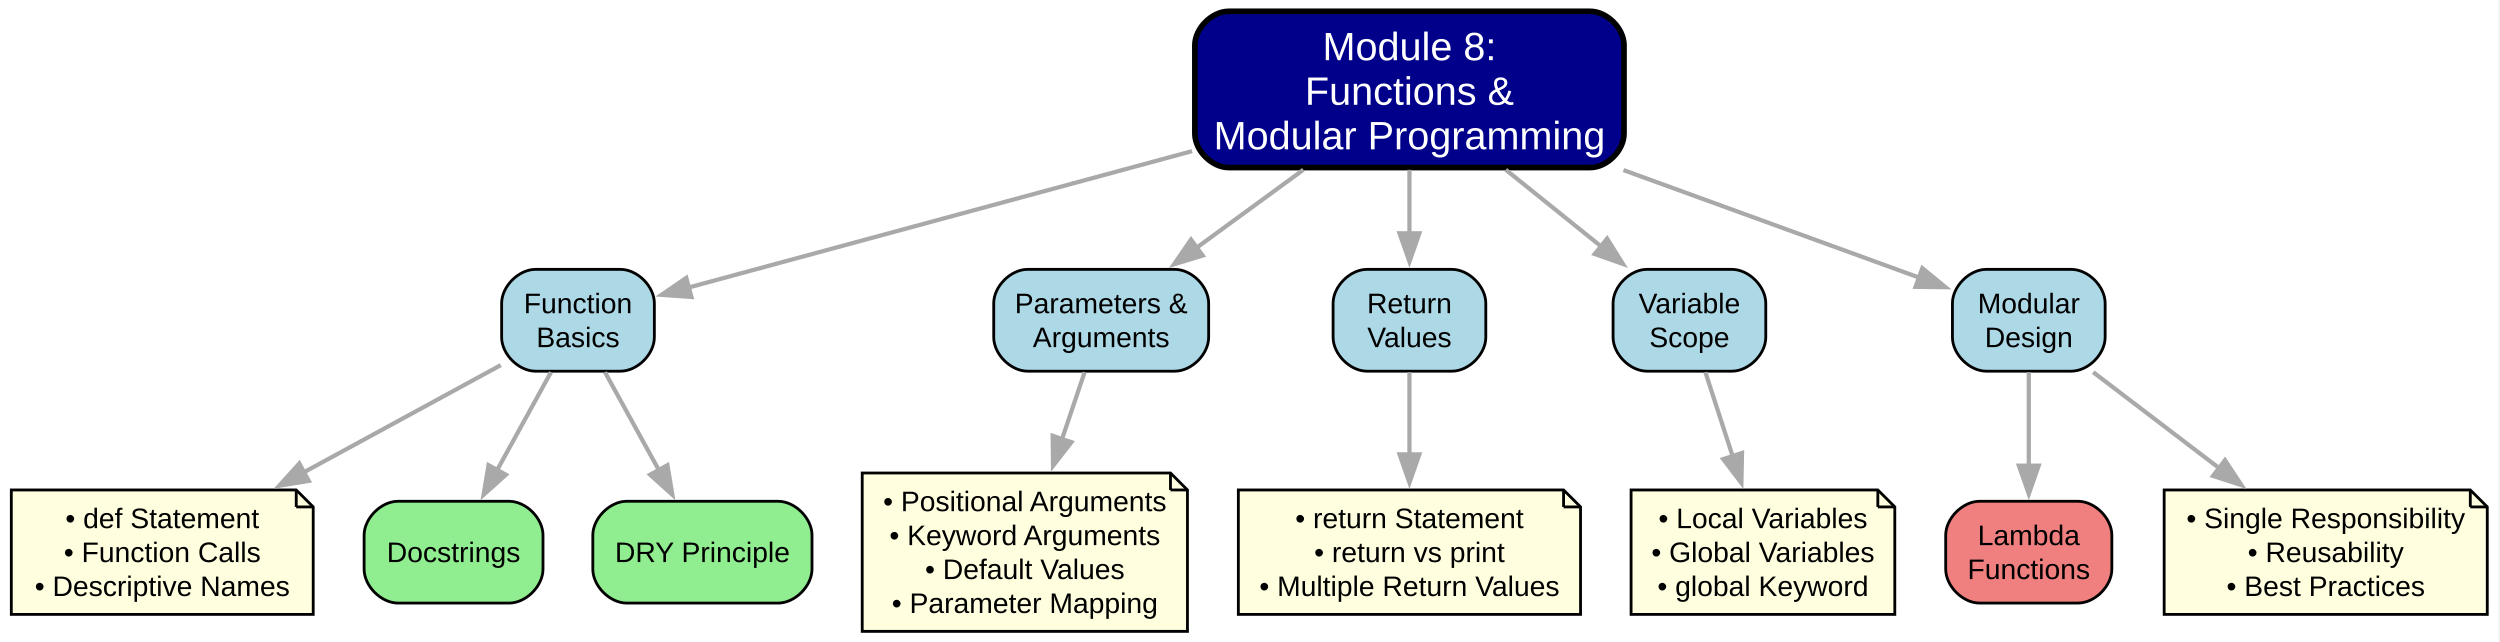
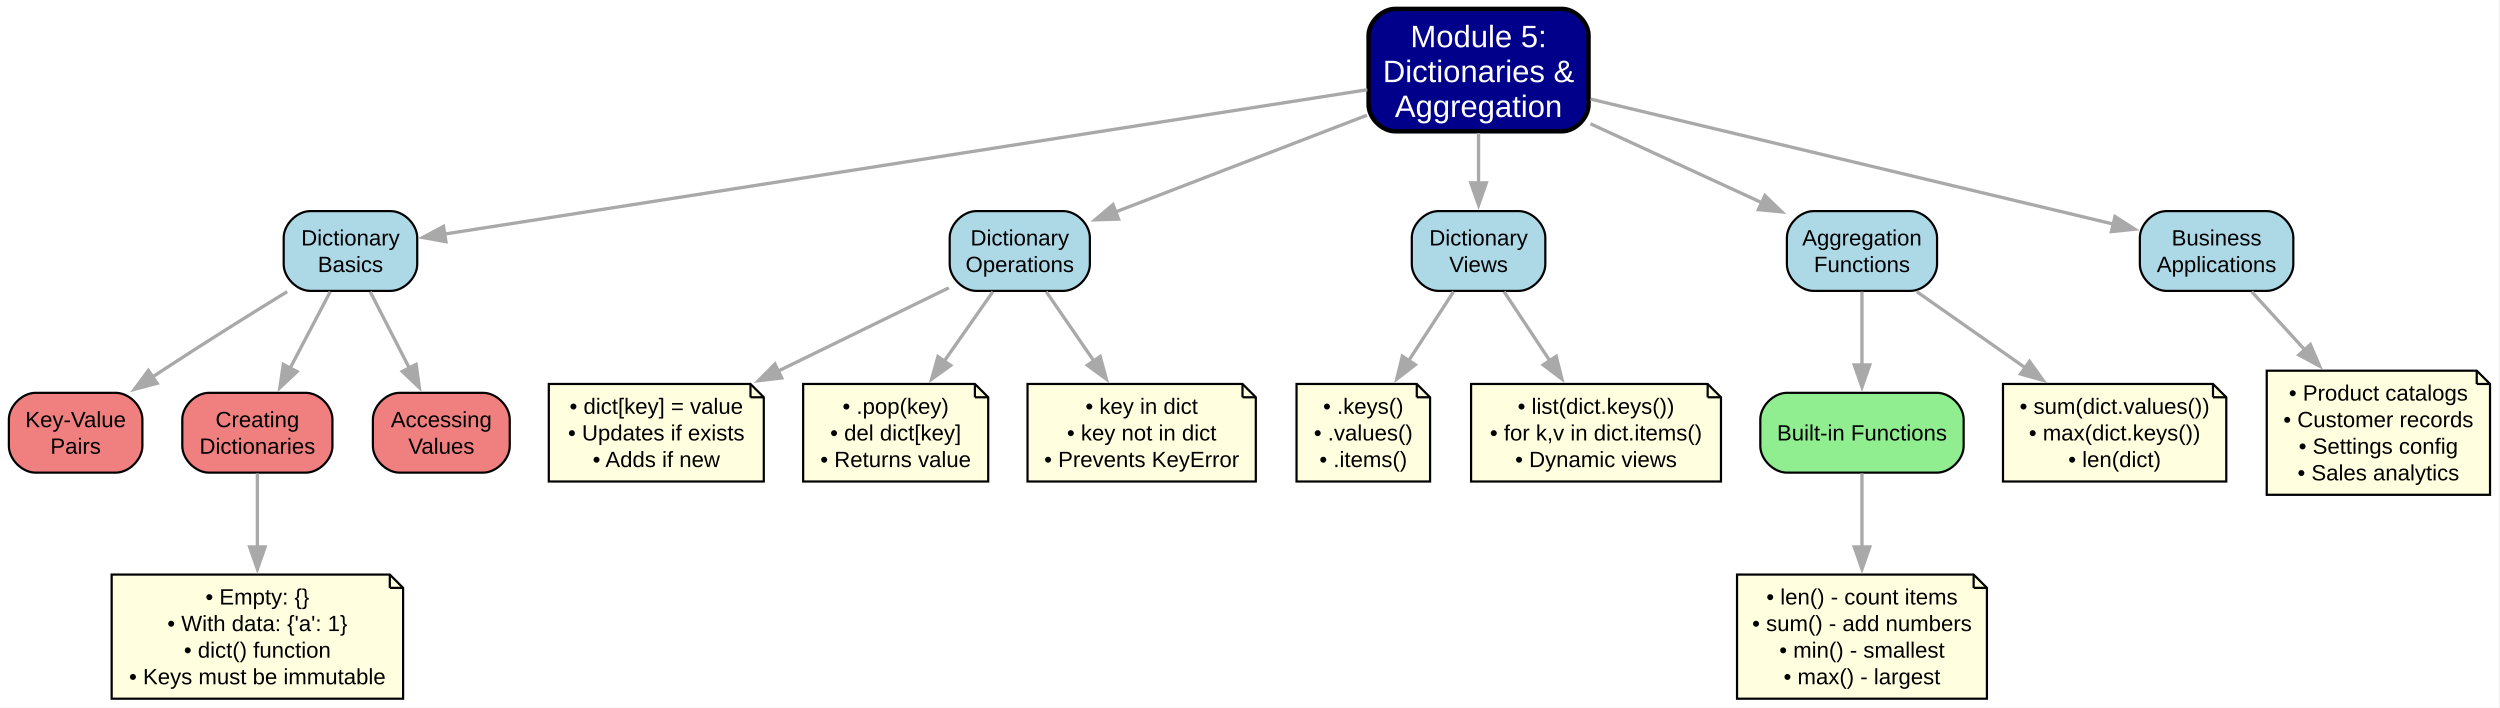
- <svg xmlns="http://www.w3.org/2000/svg" width="884pt" height="227pt" viewBox="0.00 0.00 884.00 227.00">
-   <g id="graph0" class="graph" transform="scale(1 1) rotate(0) translate(4 223.25)">
-     <polygon fill="white" stroke="none" points="-4,4 -4,-223.25 879.5,-223.25 879.5,4 -4,4" />
+ <svg xmlns="http://www.w3.org/2000/svg" width="1128pt" height="319pt" viewBox="0.00 0.00 1128.00 319.00">
+   <g id="graph0" class="graph" transform="scale(1 1) rotate(0) translate(4 315.25)">
+     <polygon fill="white" stroke="none" points="-4,4 -4,-315.25 1123.5,-315.25 1123.5,4 -4,4" />
    <g id="node1" class="node">
-       <path fill="darkblue" stroke="black" stroke-width="2" d="M558.25,-219.25C558.25,-219.25 430.5,-219.25 430.5,-219.25 424.5,-219.25 418.5,-213.25 418.5,-207.25 418.5,-207.25 418.5,-176 418.5,-176 418.5,-170 424.5,-164 430.5,-164 430.5,-164 558.25,-164 558.25,-164 564.25,-164 570.25,-170 570.25,-176 570.25,-176 570.25,-207.25 570.25,-207.25 570.25,-213.25 564.25,-219.25 558.25,-219.25" />
-       <text xml:space="preserve" text-anchor="middle" x="494.38" y="-201.95" font-family="Arial" font-size="14.00" fill="white">Module 8:</text>
-       <text xml:space="preserve" text-anchor="middle" x="494.38" y="-186.2" font-family="Arial" font-size="14.00" fill="white">Functions &amp;</text>
-       <text xml:space="preserve" text-anchor="middle" x="494.38" y="-170.45" font-family="Arial" font-size="14.00" fill="white">Modular Programming</text>
+       <path fill="darkblue" stroke="black" stroke-width="2" d="M700.75,-311.25C700.75,-311.25 625.5,-311.25 625.5,-311.25 619.5,-311.25 613.5,-305.25 613.5,-299.25 613.5,-299.25 613.5,-268 613.5,-268 613.5,-262 619.5,-256 625.5,-256 625.5,-256 700.75,-256 700.75,-256 706.75,-256 712.75,-262 712.75,-268 712.75,-268 712.75,-299.25 712.75,-299.25 712.75,-305.25 706.75,-311.25 700.75,-311.25" />
+       <text xml:space="preserve" text-anchor="middle" x="663.12" y="-293.95" font-family="Arial" font-size="14.00" fill="white">Module 5:</text>
+       <text xml:space="preserve" text-anchor="middle" x="663.12" y="-278.2" font-family="Arial" font-size="14.00" fill="white">Dictionaries &amp;</text>
+       <text xml:space="preserve" text-anchor="middle" x="663.12" y="-262.45" font-family="Arial" font-size="14.00" fill="white">Aggregation</text>
    </g>
    <g id="node2" class="node">
-       <path fill="lightblue" stroke="black" d="M215.38,-128C215.38,-128 185.38,-128 185.38,-128 179.38,-128 173.38,-122 173.38,-116 173.38,-116 173.38,-104 173.38,-104 173.38,-98 179.38,-92 185.38,-92 185.38,-92 215.38,-92 215.38,-92 221.38,-92 227.38,-98 227.38,-104 227.38,-104 227.38,-116 227.38,-116 227.38,-122 221.38,-128 215.38,-128" />
-       <text xml:space="preserve" text-anchor="middle" x="200.38" y="-112.5" font-family="Arial" font-size="10.00">Function</text>
-       <text xml:space="preserve" text-anchor="middle" x="200.38" y="-100.5" font-family="Arial" font-size="10.00">Basics</text>
+       <path fill="lightblue" stroke="black" d="M172.25,-220C172.25,-220 136,-220 136,-220 130,-220 124,-214 124,-208 124,-208 124,-196 124,-196 124,-190 130,-184 136,-184 136,-184 172.25,-184 172.25,-184 178.25,-184 184.25,-190 184.25,-196 184.25,-196 184.25,-208 184.25,-208 184.25,-214 178.25,-220 172.25,-220" />
+       <text xml:space="preserve" text-anchor="middle" x="154.12" y="-204.5" font-family="Arial" font-size="10.00">Dictionary</text>
+       <text xml:space="preserve" text-anchor="middle" x="154.12" y="-192.5" font-family="Arial" font-size="10.00">Basics</text>
    </g>
    <g id="edge1" class="edge">
-       <path fill="none" stroke="darkgray" stroke-width="1.5" d="M417.51,-169.81C360.32,-154.32 284.62,-133.82 239.37,-121.56" />
-       <polygon fill="darkgray" stroke="darkgray" stroke-width="1.5" points="240.49,-118.24 229.92,-119 238.66,-125 240.49,-118.24" />
+       <path fill="none" stroke="darkgray" stroke-width="1.5" d="M612.93,-274.77C512.82,-259.11 289.95,-224.25 196.57,-209.64" />
+       <polygon fill="darkgray" stroke="darkgray" stroke-width="1.5" points="197.21,-206.2 186.79,-208.11 196.12,-213.11 197.21,-206.2" />
    </g>
    <g id="node3" class="node">
-       <path fill="lightblue" stroke="black" d="M411.38,-128C411.38,-128 359.38,-128 359.38,-128 353.38,-128 347.38,-122 347.38,-116 347.38,-116 347.38,-104 347.38,-104 347.38,-98 353.38,-92 359.38,-92 359.38,-92 411.38,-92 411.38,-92 417.38,-92 423.38,-98 423.38,-104 423.38,-104 423.38,-116 423.38,-116 423.38,-122 417.38,-128 411.38,-128" />
-       <text xml:space="preserve" text-anchor="middle" x="385.38" y="-112.5" font-family="Arial" font-size="10.00">Parameters &amp;</text>
-       <text xml:space="preserve" text-anchor="middle" x="385.38" y="-100.5" font-family="Arial" font-size="10.00">Arguments</text>
+       <path fill="lightblue" stroke="black" d="M475.75,-220C475.75,-220 436.5,-220 436.5,-220 430.5,-220 424.5,-214 424.5,-208 424.5,-208 424.5,-196 424.5,-196 424.5,-190 430.5,-184 436.5,-184 436.5,-184 475.75,-184 475.75,-184 481.75,-184 487.75,-190 487.75,-196 487.75,-196 487.75,-208 487.75,-208 487.75,-214 481.75,-220 475.75,-220" />
+       <text xml:space="preserve" text-anchor="middle" x="456.12" y="-204.5" font-family="Arial" font-size="10.00">Dictionary</text>
+       <text xml:space="preserve" text-anchor="middle" x="456.12" y="-192.5" font-family="Arial" font-size="10.00">Operations</text>
    </g>
    <g id="edge2" class="edge">
-       <path fill="none" stroke="darkgray" stroke-width="1.5" d="M456.86,-163.22C444.55,-154.23 430.94,-144.29 418.94,-135.52" />
-       <polygon fill="darkgray" stroke="darkgray" stroke-width="1.5" points="421.27,-132.89 411.13,-129.81 417.14,-138.54 421.27,-132.89" />
+       <path fill="none" stroke="darkgray" stroke-width="1.5" d="M612.75,-263.25C577.96,-249.87 532.18,-232.26 499.11,-219.53" />
+       <polygon fill="darkgray" stroke="darkgray" stroke-width="1.5" points="500.69,-216.39 490.1,-216.07 498.17,-222.92 500.69,-216.39" />
    </g>
    <g id="node4" class="node">
-       <path fill="lightblue" stroke="black" d="M509.38,-128C509.38,-128 479.38,-128 479.38,-128 473.38,-128 467.38,-122 467.38,-116 467.38,-116 467.38,-104 467.38,-104 467.38,-98 473.38,-92 479.38,-92 479.38,-92 509.38,-92 509.38,-92 515.38,-92 521.38,-98 521.38,-104 521.38,-104 521.38,-116 521.38,-116 521.38,-122 515.38,-128 509.38,-128" />
-       <text xml:space="preserve" text-anchor="middle" x="494.38" y="-112.5" font-family="Arial" font-size="10.00">Return</text>
-       <text xml:space="preserve" text-anchor="middle" x="494.38" y="-100.5" font-family="Arial" font-size="10.00">Values</text>
+       <path fill="lightblue" stroke="black" d="M681.25,-220C681.25,-220 645,-220 645,-220 639,-220 633,-214 633,-208 633,-208 633,-196 633,-196 633,-190 639,-184 645,-184 645,-184 681.25,-184 681.25,-184 687.25,-184 693.25,-190 693.25,-196 693.25,-196 693.25,-208 693.25,-208 693.25,-214 687.25,-220 681.25,-220" />
+       <text xml:space="preserve" text-anchor="middle" x="663.12" y="-204.5" font-family="Arial" font-size="10.00">Dictionary</text>
+       <text xml:space="preserve" text-anchor="middle" x="663.12" y="-192.5" font-family="Arial" font-size="10.00">Views</text>
    </g>
    <g id="edge3" class="edge">
-       <path fill="none" stroke="darkgray" stroke-width="1.5" d="M494.38,-163.22C494.38,-155.93 494.38,-148.03 494.38,-140.63" />
-       <polygon fill="darkgray" stroke="darkgray" stroke-width="1.5" points="497.88,-140.74 494.38,-130.74 490.88,-140.74 497.88,-140.74" />
+       <path fill="none" stroke="darkgray" stroke-width="1.5" d="M663.12,-255.22C663.12,-247.93 663.12,-240.03 663.12,-232.63" />
+       <polygon fill="darkgray" stroke="darkgray" stroke-width="1.5" points="666.63,-232.74 663.13,-222.74 659.63,-232.74 666.63,-232.74" />
    </g>
    <g id="node5" class="node">
-       <path fill="lightblue" stroke="black" d="M608.38,-128C608.38,-128 578.38,-128 578.38,-128 572.38,-128 566.38,-122 566.38,-116 566.38,-116 566.38,-104 566.38,-104 566.38,-98 572.38,-92 578.38,-92 578.38,-92 608.38,-92 608.38,-92 614.38,-92 620.38,-98 620.38,-104 620.38,-104 620.38,-116 620.38,-116 620.38,-122 614.38,-128 608.38,-128" />
-       <text xml:space="preserve" text-anchor="middle" x="593.38" y="-112.5" font-family="Arial" font-size="10.00">Variable</text>
-       <text xml:space="preserve" text-anchor="middle" x="593.38" y="-100.5" font-family="Arial" font-size="10.00">Scope</text>
+       <path fill="lightblue" stroke="black" d="M858,-220C858,-220 814.25,-220 814.25,-220 808.25,-220 802.25,-214 802.25,-208 802.25,-208 802.25,-196 802.25,-196 802.25,-190 808.25,-184 814.25,-184 814.25,-184 858,-184 858,-184 864,-184 870,-190 870,-196 870,-196 870,-208 870,-208 870,-214 864,-220 858,-220" />
+       <text xml:space="preserve" text-anchor="middle" x="836.12" y="-204.5" font-family="Arial" font-size="10.00">Aggregation</text>
+       <text xml:space="preserve" text-anchor="middle" x="836.12" y="-192.5" font-family="Arial" font-size="10.00">Functions</text>
    </g>
    <g id="edge4" class="edge">
-       <path fill="none" stroke="darkgray" stroke-width="1.5" d="M528.45,-163.22C539.41,-154.41 551.49,-144.69 562.23,-136.05" />
-       <polygon fill="darkgray" stroke="darkgray" stroke-width="1.5" points="564.28,-138.89 569.88,-129.9 559.89,-133.44 564.28,-138.89" />
+       <path fill="none" stroke="darkgray" stroke-width="1.5" d="M713.63,-259.38C738.17,-248.09 767.41,-234.63 791.17,-223.69" />
+       <polygon fill="darkgray" stroke="darkgray" stroke-width="1.5" points="792.32,-227.02 799.94,-219.65 789.39,-220.66 792.32,-227.02" />
    </g>
    <g id="node6" class="node">
-       <path fill="lightblue" stroke="black" d="M728.38,-128C728.38,-128 698.38,-128 698.38,-128 692.38,-128 686.38,-122 686.38,-116 686.38,-116 686.38,-104 686.38,-104 686.38,-98 692.38,-92 698.38,-92 698.38,-92 728.38,-92 728.38,-92 734.38,-92 740.38,-98 740.38,-104 740.38,-104 740.38,-116 740.38,-116 740.38,-122 734.38,-128 728.38,-128" />
-       <text xml:space="preserve" text-anchor="middle" x="713.38" y="-112.5" font-family="Arial" font-size="10.00">Modular</text>
-       <text xml:space="preserve" text-anchor="middle" x="713.38" y="-100.5" font-family="Arial" font-size="10.00">Design</text>
+       <path fill="lightblue" stroke="black" d="M1018.75,-220C1018.75,-220 973.5,-220 973.5,-220 967.5,-220 961.5,-214 961.5,-208 961.5,-208 961.5,-196 961.5,-196 961.5,-190 967.5,-184 973.5,-184 973.5,-184 1018.75,-184 1018.75,-184 1024.75,-184 1030.75,-190 1030.75,-196 1030.75,-196 1030.75,-208 1030.75,-208 1030.75,-214 1024.75,-220 1018.75,-220" />
+       <text xml:space="preserve" text-anchor="middle" x="996.12" y="-204.5" font-family="Arial" font-size="10.00">Business</text>
+       <text xml:space="preserve" text-anchor="middle" x="996.12" y="-192.5" font-family="Arial" font-size="10.00">Applications</text>
    </g>
    <g id="edge5" class="edge">
-       <path fill="none" stroke="darkgray" stroke-width="1.5" d="M570.05,-163.11C605.36,-150.27 645.89,-135.54 674.81,-125.02" />
-       <polygon fill="darkgray" stroke="darkgray" stroke-width="1.5" points="675.73,-128.41 683.93,-121.71 673.34,-121.83 675.73,-128.41" />
+       <path fill="none" stroke="darkgray" stroke-width="1.5" d="M713.7,-270.53C777.84,-255.2 887.53,-228.97 949.65,-214.11" />
+       <polygon fill="darkgray" stroke="darkgray" stroke-width="1.5" points="950.29,-217.56 959.2,-211.83 948.66,-210.75 950.29,-217.56" />
    </g>
    <g id="node7" class="node">
-       <polygon fill="lightyellow" stroke="black" points="100.75,-50 0,-50 0,-6 106.75,-6 106.75,-44 100.75,-50" />
-       <polyline fill="none" stroke="black" points="100.75,-50 100.75,-44" />
-       <polyline fill="none" stroke="black" points="106.75,-44 100.75,-44" />
-       <text xml:space="preserve" text-anchor="middle" x="53.38" y="-36.5" font-family="Arial" font-size="10.00">• def Statement</text>
-       <text xml:space="preserve" text-anchor="middle" x="53.38" y="-24.5" font-family="Arial" font-size="10.00">• Function Calls</text>
-       <text xml:space="preserve" text-anchor="middle" x="53.38" y="-12.5" font-family="Arial" font-size="10.00">• Descriptive Names</text>
+       <path fill="lightcoral" stroke="black" d="M48.25,-138C48.25,-138 12,-138 12,-138 6,-138 0,-132 0,-126 0,-126 0,-114 0,-114 0,-108 6,-102 12,-102 12,-102 48.25,-102 48.25,-102 54.25,-102 60.25,-108 60.25,-114 60.25,-114 60.25,-126 60.25,-126 60.25,-132 54.25,-138 48.25,-138" />
+       <text xml:space="preserve" text-anchor="middle" x="30.12" y="-122.5" font-family="Arial" font-size="10.00">Key-Value</text>
+       <text xml:space="preserve" text-anchor="middle" x="30.12" y="-110.5" font-family="Arial" font-size="10.00">Pairs</text>
    </g>
    <g id="edge6" class="edge">
-       <path fill="none" stroke="darkgray" stroke-width="1.5" d="M173.07,-94.14C153.57,-83.53 126.78,-68.95 103.49,-56.27" />
-       <polygon fill="darkgray" stroke="darkgray" stroke-width="1.5" points="105.18,-53.21 94.73,-51.5 101.84,-59.36 105.18,-53.21" />
+       <path fill="none" stroke="darkgray" stroke-width="1.5" d="M125.58,-183.67C108.98,-173.48 87.73,-160.23 69.12,-148 67.66,-147.04 66.17,-146.05 64.67,-145.05" />
+       <polygon fill="darkgray" stroke="darkgray" stroke-width="1.5" points="66.88,-142.31 56.64,-139.59 62.95,-148.11 66.88,-142.31" />
    </g>
    <g id="node8" class="node">
-       <path fill="lightgreen" stroke="black" d="M176,-46C176,-46 136.75,-46 136.75,-46 130.75,-46 124.75,-40 124.75,-34 124.75,-34 124.75,-22 124.75,-22 124.75,-16 130.75,-10 136.75,-10 136.75,-10 176,-10 176,-10 182,-10 188,-16 188,-22 188,-22 188,-34 188,-34 188,-40 182,-46 176,-46" />
-       <text xml:space="preserve" text-anchor="middle" x="156.38" y="-24.5" font-family="Arial" font-size="10.00">Docstrings</text>
+       <path fill="lightcoral" stroke="black" d="M134,-138C134,-138 90.25,-138 90.25,-138 84.25,-138 78.25,-132 78.25,-126 78.25,-126 78.25,-114 78.25,-114 78.25,-108 84.25,-102 90.25,-102 90.25,-102 134,-102 134,-102 140,-102 146,-108 146,-114 146,-114 146,-126 146,-126 146,-132 140,-138 134,-138" />
+       <text xml:space="preserve" text-anchor="middle" x="112.12" y="-122.5" font-family="Arial" font-size="10.00">Creating</text>
+       <text xml:space="preserve" text-anchor="middle" x="112.12" y="-110.5" font-family="Arial" font-size="10.00">Dictionaries</text>
    </g>
    <g id="edge7" class="edge">
-       <path fill="none" stroke="darkgray" stroke-width="1.5" d="M190.83,-91.64C185.23,-81.47 178.04,-68.39 171.67,-56.82" />
-       <polygon fill="darkgray" stroke="darkgray" stroke-width="1.5" points="174.88,-55.39 167,-48.31 168.75,-58.76 174.88,-55.39" />
+       <path fill="none" stroke="darkgray" stroke-width="1.5" d="M145.01,-183.64C139.73,-173.58 132.95,-160.66 126.92,-149.18" />
+       <polygon fill="darkgray" stroke="darkgray" stroke-width="1.5" points="130.02,-147.56 122.28,-140.34 123.83,-150.82 130.02,-147.56" />
    </g>
    <g id="node9" class="node">
-       <path fill="lightgreen" stroke="black" d="M271.12,-46C271.12,-46 217.62,-46 217.62,-46 211.62,-46 205.62,-40 205.62,-34 205.62,-34 205.62,-22 205.62,-22 205.62,-16 211.62,-10 217.62,-10 217.62,-10 271.12,-10 271.12,-10 277.12,-10 283.12,-16 283.12,-22 283.12,-22 283.12,-34 283.12,-34 283.12,-40 277.12,-46 271.12,-46" />
-       <text xml:space="preserve" text-anchor="middle" x="244.38" y="-24.5" font-family="Arial" font-size="10.00">DRY Principle</text>
+       <path fill="lightcoral" stroke="black" d="M214,-138C214,-138 176.25,-138 176.25,-138 170.25,-138 164.25,-132 164.25,-126 164.25,-126 164.25,-114 164.25,-114 164.25,-108 170.25,-102 176.25,-102 176.25,-102 214,-102 214,-102 220,-102 226,-108 226,-114 226,-114 226,-126 226,-126 226,-132 220,-138 214,-138" />
+       <text xml:space="preserve" text-anchor="middle" x="195.12" y="-122.5" font-family="Arial" font-size="10.00">Accessing</text>
+       <text xml:space="preserve" text-anchor="middle" x="195.12" y="-110.5" font-family="Arial" font-size="10.00">Values</text>
    </g>
    <g id="edge8" class="edge">
-       <path fill="none" stroke="darkgray" stroke-width="1.5" d="M209.92,-91.64C215.52,-81.47 222.71,-68.39 229.08,-56.82" />
-       <polygon fill="darkgray" stroke="darkgray" stroke-width="1.5" points="232,-58.76 233.75,-48.31 225.87,-55.39 232,-58.76" />
+       <path fill="none" stroke="darkgray" stroke-width="1.5" d="M163.02,-183.64C168.18,-173.58 174.8,-160.66 180.68,-149.18" />
+       <polygon fill="darkgray" stroke="darkgray" stroke-width="1.5" points="183.76,-150.84 185.21,-140.35 177.53,-147.65 183.76,-150.84" />
+     </g>
+     <g id="node11" class="node">
+       <polygon fill="lightyellow" stroke="black" points="334.62,-142 243.62,-142 243.62,-98 340.62,-98 340.62,-136 334.62,-142" />
+       <polyline fill="none" stroke="black" points="334.62,-142 334.62,-136" />
+       <polyline fill="none" stroke="black" points="340.62,-136 334.62,-136" />
+       <text xml:space="preserve" text-anchor="middle" x="292.12" y="-128.5" font-family="Arial" font-size="10.00">• dict[key] = value</text>
+       <text xml:space="preserve" text-anchor="middle" x="292.12" y="-116.5" font-family="Arial" font-size="10.00">• Updates if exists</text>
+       <text xml:space="preserve" text-anchor="middle" x="292.12" y="-104.5" font-family="Arial" font-size="10.00">• Adds if new</text>
+     </g>
+     <g id="edge10" class="edge">
+       <path fill="none" stroke="darkgray" stroke-width="1.5" d="M424.11,-185.39C402.17,-174.68 372.51,-160.21 346.86,-147.7" />
+       <polygon fill="darkgray" stroke="darkgray" stroke-width="1.5" points="348.72,-144.71 338.19,-143.47 345.65,-151 348.72,-144.71" />
+     </g>
+     <g id="node12" class="node">
+       <polygon fill="lightyellow" stroke="black" points="435.88,-142 358.38,-142 358.38,-98 441.88,-98 441.88,-136 435.88,-142" />
+       <polyline fill="none" stroke="black" points="435.88,-142 435.88,-136" />
+       <polyline fill="none" stroke="black" points="441.88,-136 435.88,-136" />
+       <text xml:space="preserve" text-anchor="middle" x="400.12" y="-128.5" font-family="Arial" font-size="10.00">• .pop(key)</text>
+       <text xml:space="preserve" text-anchor="middle" x="400.12" y="-116.5" font-family="Arial" font-size="10.00">• del dict[key]</text>
+       <text xml:space="preserve" text-anchor="middle" x="400.12" y="-104.5" font-family="Arial" font-size="10.00">• Returns value</text>
+     </g>
+     <g id="edge11" class="edge">
+       <path fill="none" stroke="darkgray" stroke-width="1.5" d="M443.97,-183.64C437.54,-174.45 429.44,-162.87 421.95,-152.18" />
+       <polygon fill="darkgray" stroke="darkgray" stroke-width="1.5" points="424.95,-150.36 416.35,-144.17 419.21,-154.37 424.95,-150.36" />
+     </g>
+     <g id="node13" class="node">
+       <polygon fill="lightyellow" stroke="black" points="556.62,-142 459.62,-142 459.62,-98 562.62,-98 562.62,-136 556.62,-142" />
+       <polyline fill="none" stroke="black" points="556.62,-142 556.62,-136" />
+       <polyline fill="none" stroke="black" points="562.62,-136 556.62,-136" />
+       <text xml:space="preserve" text-anchor="middle" x="511.12" y="-128.5" font-family="Arial" font-size="10.00">• key in dict</text>
+       <text xml:space="preserve" text-anchor="middle" x="511.12" y="-116.5" font-family="Arial" font-size="10.00">• key not in dict</text>
+       <text xml:space="preserve" text-anchor="middle" x="511.12" y="-104.5" font-family="Arial" font-size="10.00">• Prevents KeyError</text>
+     </g>
+     <g id="edge12" class="edge">
+       <path fill="none" stroke="darkgray" stroke-width="1.5" d="M468.06,-183.64C474.38,-174.45 482.34,-162.87 489.69,-152.18" />
+       <polygon fill="darkgray" stroke="darkgray" stroke-width="1.5" points="492.4,-154.41 495.19,-144.18 486.64,-150.44 492.4,-154.41" />
+     </g>
+     <g id="node14" class="node">
+       <polygon fill="lightyellow" stroke="black" points="635.25,-142 581,-142 581,-98 641.25,-98 641.25,-136 635.25,-142" />
+       <polyline fill="none" stroke="black" points="635.25,-142 635.25,-136" />
+       <polyline fill="none" stroke="black" points="641.25,-136 635.25,-136" />
+       <text xml:space="preserve" text-anchor="middle" x="611.12" y="-128.5" font-family="Arial" font-size="10.00">• .keys()</text>
+       <text xml:space="preserve" text-anchor="middle" x="611.12" y="-116.5" font-family="Arial" font-size="10.00">• .values()</text>
+       <text xml:space="preserve" text-anchor="middle" x="611.12" y="-104.5" font-family="Arial" font-size="10.00">• .items()</text>
+     </g>
+     <g id="edge13" class="edge">
+       <path fill="none" stroke="darkgray" stroke-width="1.5" d="M651.84,-183.64C645.93,-174.54 638.5,-163.11 631.61,-152.52" />
+       <polygon fill="darkgray" stroke="darkgray" stroke-width="1.5" points="634.6,-150.69 626.22,-144.22 628.73,-154.51 634.6,-150.69" />
+     </g>
+     <g id="node15" class="node">
+       <polygon fill="lightyellow" stroke="black" points="766.5,-142 659.75,-142 659.75,-98 772.5,-98 772.5,-136 766.5,-142" />
+       <polyline fill="none" stroke="black" points="766.5,-142 766.5,-136" />
+       <polyline fill="none" stroke="black" points="772.5,-136 766.5,-136" />
+       <text xml:space="preserve" text-anchor="middle" x="716.12" y="-128.5" font-family="Arial" font-size="10.00">• list(dict.keys())</text>
+       <text xml:space="preserve" text-anchor="middle" x="716.12" y="-116.5" font-family="Arial" font-size="10.00">• for k,v in dict.items()</text>
+       <text xml:space="preserve" text-anchor="middle" x="716.12" y="-104.5" font-family="Arial" font-size="10.00">• Dynamic views</text>
+     </g>
+     <g id="edge14" class="edge">
+       <path fill="none" stroke="darkgray" stroke-width="1.5" d="M674.63,-183.64C680.65,-174.54 688.23,-163.11 695.25,-152.52" />
+       <polygon fill="darkgray" stroke="darkgray" stroke-width="1.5" points="698.15,-154.48 700.75,-144.21 692.31,-150.61 698.15,-154.48" />
+     </g>
+     <g id="node16" class="node">
+       <path fill="lightgreen" stroke="black" d="M870,-138C870,-138 802.25,-138 802.25,-138 796.25,-138 790.25,-132 790.25,-126 790.25,-126 790.25,-114 790.25,-114 790.25,-108 796.25,-102 802.25,-102 802.25,-102 870,-102 870,-102 876,-102 882,-108 882,-114 882,-114 882,-126 882,-126 882,-132 876,-138 870,-138" />
+       <text xml:space="preserve" text-anchor="middle" x="836.12" y="-116.5" font-family="Arial" font-size="10.00">Built-in Functions</text>
+     </g>
+     <g id="edge15" class="edge">
+       <path fill="none" stroke="darkgray" stroke-width="1.5" d="M836.12,-183.64C836.12,-173.89 836.12,-161.47 836.12,-150.26" />
+       <polygon fill="darkgray" stroke="darkgray" stroke-width="1.5" points="839.63,-150.6 836.13,-140.6 832.63,-150.6 839.63,-150.6" />
+     </g>
+     <g id="node18" class="node">
+       <polygon fill="lightyellow" stroke="black" points="994.5,-142 899.75,-142 899.75,-98 1000.5,-98 1000.5,-136 994.5,-142" />
+       <polyline fill="none" stroke="black" points="994.5,-142 994.5,-136" />
+       <polyline fill="none" stroke="black" points="1000.5,-136 994.5,-136" />
+       <text xml:space="preserve" text-anchor="middle" x="950.12" y="-128.5" font-family="Arial" font-size="10.00">• sum(dict.values())</text>
+       <text xml:space="preserve" text-anchor="middle" x="950.12" y="-116.5" font-family="Arial" font-size="10.00">• max(dict.keys())</text>
+       <text xml:space="preserve" text-anchor="middle" x="950.12" y="-104.5" font-family="Arial" font-size="10.00">• len(dict)</text>
+     </g>
+     <g id="edge16" class="edge">
+       <path fill="none" stroke="darkgray" stroke-width="1.5" d="M860.86,-183.64C875.18,-173.59 893.54,-160.71 909.89,-149.24" />
+       <polygon fill="darkgray" stroke="darkgray" stroke-width="1.5" points="911.72,-152.23 917.89,-143.62 907.7,-146.5 911.72,-152.23" />
+     </g>
+     <g id="node19" class="node">
+       <polygon fill="lightyellow" stroke="black" points="1113.5,-148 1018.75,-148 1018.75,-92 1119.5,-92 1119.5,-142 1113.5,-148" />
+       <polyline fill="none" stroke="black" points="1113.5,-148 1113.5,-142" />
+       <polyline fill="none" stroke="black" points="1119.5,-142 1113.5,-142" />
+       <text xml:space="preserve" text-anchor="middle" x="1069.12" y="-134.5" font-family="Arial" font-size="10.00">• Product catalogs</text>
+       <text xml:space="preserve" text-anchor="middle" x="1069.12" y="-122.5" font-family="Arial" font-size="10.00">• Customer records</text>
+       <text xml:space="preserve" text-anchor="middle" x="1069.12" y="-110.5" font-family="Arial" font-size="10.00">• Settings config</text>
+       <text xml:space="preserve" text-anchor="middle" x="1069.12" y="-98.5" font-family="Arial" font-size="10.00">• Sales analytics</text>
+     </g>
+     <g id="edge18" class="edge">
+       <path fill="none" stroke="darkgray" stroke-width="1.5" d="M1011.96,-183.64C1019.01,-175.92 1027.59,-166.52 1035.93,-157.38" />
+       <polygon fill="darkgray" stroke="darkgray" stroke-width="1.5" points="1038.44,-159.81 1042.6,-150.07 1033.27,-155.1 1038.44,-159.81" />
    </g>
    <g id="node10" class="node">
-       <polygon fill="lightyellow" stroke="black" points="409.88,-56 300.88,-56 300.88,0 415.88,0 415.88,-50 409.88,-56" />
-       <polyline fill="none" stroke="black" points="409.88,-56 409.88,-50" />
-       <polyline fill="none" stroke="black" points="415.88,-50 409.88,-50" />
-       <text xml:space="preserve" text-anchor="middle" x="358.38" y="-42.5" font-family="Arial" font-size="10.00">• Positional Arguments</text>
-       <text xml:space="preserve" text-anchor="middle" x="358.38" y="-30.5" font-family="Arial" font-size="10.00">• Keyword Arguments</text>
-       <text xml:space="preserve" text-anchor="middle" x="358.38" y="-18.5" font-family="Arial" font-size="10.00">• Default Values</text>
-       <text xml:space="preserve" text-anchor="middle" x="358.38" y="-6.5" font-family="Arial" font-size="10.00">• Parameter Mapping</text>
+       <polygon fill="lightyellow" stroke="black" points="171.88,-56 46.38,-56 46.38,0 177.88,0 177.88,-50 171.88,-56" />
+       <polyline fill="none" stroke="black" points="171.88,-56 171.88,-50" />
+       <polyline fill="none" stroke="black" points="177.88,-50 171.88,-50" />
+       <text xml:space="preserve" text-anchor="middle" x="112.12" y="-42.5" font-family="Arial" font-size="10.00">• Empty: {}</text>
+       <text xml:space="preserve" text-anchor="middle" x="112.12" y="-30.5" font-family="Arial" font-size="10.00">• With data: {'a': 1}</text>
+       <text xml:space="preserve" text-anchor="middle" x="112.12" y="-18.5" font-family="Arial" font-size="10.00">• dict() function</text>
+       <text xml:space="preserve" text-anchor="middle" x="112.12" y="-6.5" font-family="Arial" font-size="10.00">• Keys must be immutable</text>
    </g>
    <g id="edge9" class="edge">
-       <path fill="none" stroke="darkgray" stroke-width="1.5" d="M379.52,-91.64C377.16,-84.64 374.33,-76.27 371.52,-67.96" />
-       <polygon fill="darkgray" stroke="darkgray" stroke-width="1.5" points="374.86,-66.9 368.35,-58.54 368.23,-69.14 374.86,-66.9" />
-     </g>
-     <g id="node11" class="node">
-       <polygon fill="lightyellow" stroke="black" points="548.88,-50 433.88,-50 433.88,-6 554.88,-6 554.88,-44 548.88,-50" />
-       <polyline fill="none" stroke="black" points="548.88,-50 548.88,-44" />
-       <polyline fill="none" stroke="black" points="554.88,-44 548.88,-44" />
-       <text xml:space="preserve" text-anchor="middle" x="494.38" y="-36.5" font-family="Arial" font-size="10.00">• return Statement</text>
-       <text xml:space="preserve" text-anchor="middle" x="494.38" y="-24.5" font-family="Arial" font-size="10.00">• return vs print</text>
-       <text xml:space="preserve" text-anchor="middle" x="494.38" y="-12.5" font-family="Arial" font-size="10.00">• Multiple Return Values</text>
-     </g>
-     <g id="edge10" class="edge">
-       <path fill="none" stroke="darkgray" stroke-width="1.5" d="M494.38,-91.64C494.38,-83.11 494.38,-72.53 494.38,-62.51" />
-       <polygon fill="darkgray" stroke="darkgray" stroke-width="1.5" points="497.88,-62.58 494.38,-52.58 490.88,-62.58 497.88,-62.58" />
-     </g>
-     <g id="node12" class="node">
-       <polygon fill="lightyellow" stroke="black" points="660,-50 572.75,-50 572.75,-6 666,-6 666,-44 660,-50" />
-       <polyline fill="none" stroke="black" points="660,-50 660,-44" />
-       <polyline fill="none" stroke="black" points="666,-44 660,-44" />
-       <text xml:space="preserve" text-anchor="middle" x="619.38" y="-36.5" font-family="Arial" font-size="10.00">• Local Variables</text>
-       <text xml:space="preserve" text-anchor="middle" x="619.38" y="-24.5" font-family="Arial" font-size="10.00">• Global Variables</text>
-       <text xml:space="preserve" text-anchor="middle" x="619.38" y="-12.5" font-family="Arial" font-size="10.00">• global Keyword</text>
-     </g>
-     <g id="edge11" class="edge">
-       <path fill="none" stroke="darkgray" stroke-width="1.5" d="M599.02,-91.64C601.85,-82.92 605.38,-72.06 608.7,-61.84" />
-       <polygon fill="darkgray" stroke="darkgray" stroke-width="1.5" points="611.98,-63.07 611.75,-52.47 605.33,-60.9 611.98,-63.07" />
-     </g>
-     <g id="node13" class="node">
-       <path fill="lightcoral" stroke="black" d="M730.75,-46C730.75,-46 696,-46 696,-46 690,-46 684,-40 684,-34 684,-34 684,-22 684,-22 684,-16 690,-10 696,-10 696,-10 730.75,-10 730.75,-10 736.75,-10 742.75,-16 742.75,-22 742.75,-22 742.75,-34 742.75,-34 742.75,-40 736.75,-46 730.75,-46" />
-       <text xml:space="preserve" text-anchor="middle" x="713.38" y="-30.5" font-family="Arial" font-size="10.00">Lambda</text>
-       <text xml:space="preserve" text-anchor="middle" x="713.38" y="-18.5" font-family="Arial" font-size="10.00">Functions</text>
-     </g>
-     <g id="edge12" class="edge">
-       <path fill="none" stroke="darkgray" stroke-width="1.5" d="M713.38,-91.64C713.38,-81.89 713.38,-69.47 713.38,-58.26" />
-       <polygon fill="darkgray" stroke="darkgray" stroke-width="1.5" points="716.88,-58.6 713.38,-48.6 709.88,-58.6 716.88,-58.6" />
-     </g>
-     <g id="node14" class="node">
-       <polygon fill="lightyellow" stroke="black" points="869.5,-50 761.25,-50 761.25,-6 875.5,-6 875.5,-44 869.5,-50" />
-       <polyline fill="none" stroke="black" points="869.5,-50 869.5,-44" />
-       <polyline fill="none" stroke="black" points="875.5,-44 869.5,-44" />
-       <text xml:space="preserve" text-anchor="middle" x="818.38" y="-36.5" font-family="Arial" font-size="10.00">• Single Responsibility</text>
-       <text xml:space="preserve" text-anchor="middle" x="818.38" y="-24.5" font-family="Arial" font-size="10.00">• Reusability</text>
-       <text xml:space="preserve" text-anchor="middle" x="818.38" y="-12.5" font-family="Arial" font-size="10.00">• Best Practices</text>
-     </g>
-     <g id="edge13" class="edge">
-       <path fill="none" stroke="darkgray" stroke-width="1.5" d="M736.16,-91.64C749.22,-81.69 765.94,-68.95 780.89,-57.56" />
-       <polygon fill="darkgray" stroke="darkgray" stroke-width="1.5" points="782.76,-60.53 788.59,-51.69 778.52,-54.97 782.76,-60.53" />
+       <path fill="none" stroke="darkgray" stroke-width="1.5" d="M112.12,-101.65C112.12,-92.19 112.12,-80.08 112.12,-68.47" />
+       <polygon fill="darkgray" stroke="darkgray" stroke-width="1.5" points="115.63,-68.49 112.13,-58.49 108.63,-68.49 115.63,-68.49" />
+     </g>
+     <g id="node17" class="node">
+       <polygon fill="lightyellow" stroke="black" points="886.5,-56 779.75,-56 779.75,0 892.5,0 892.5,-50 886.5,-56" />
+       <polyline fill="none" stroke="black" points="886.5,-56 886.5,-50" />
+       <polyline fill="none" stroke="black" points="892.5,-50 886.5,-50" />
+       <text xml:space="preserve" text-anchor="middle" x="836.12" y="-42.5" font-family="Arial" font-size="10.00">• len() - count items</text>
+       <text xml:space="preserve" text-anchor="middle" x="836.12" y="-30.5" font-family="Arial" font-size="10.00">• sum() - add numbers</text>
+       <text xml:space="preserve" text-anchor="middle" x="836.12" y="-18.5" font-family="Arial" font-size="10.00">• min() - smallest</text>
+       <text xml:space="preserve" text-anchor="middle" x="836.12" y="-6.5" font-family="Arial" font-size="10.00">• max() - largest</text>
+     </g>
+     <g id="edge17" class="edge">
+       <path fill="none" stroke="darkgray" stroke-width="1.5" d="M836.12,-101.65C836.12,-92.19 836.12,-80.08 836.12,-68.47" />
+       <polygon fill="darkgray" stroke="darkgray" stroke-width="1.5" points="839.63,-68.49 836.13,-58.49 832.63,-68.49 839.63,-68.49" />
    </g>
  </g>
</svg>
